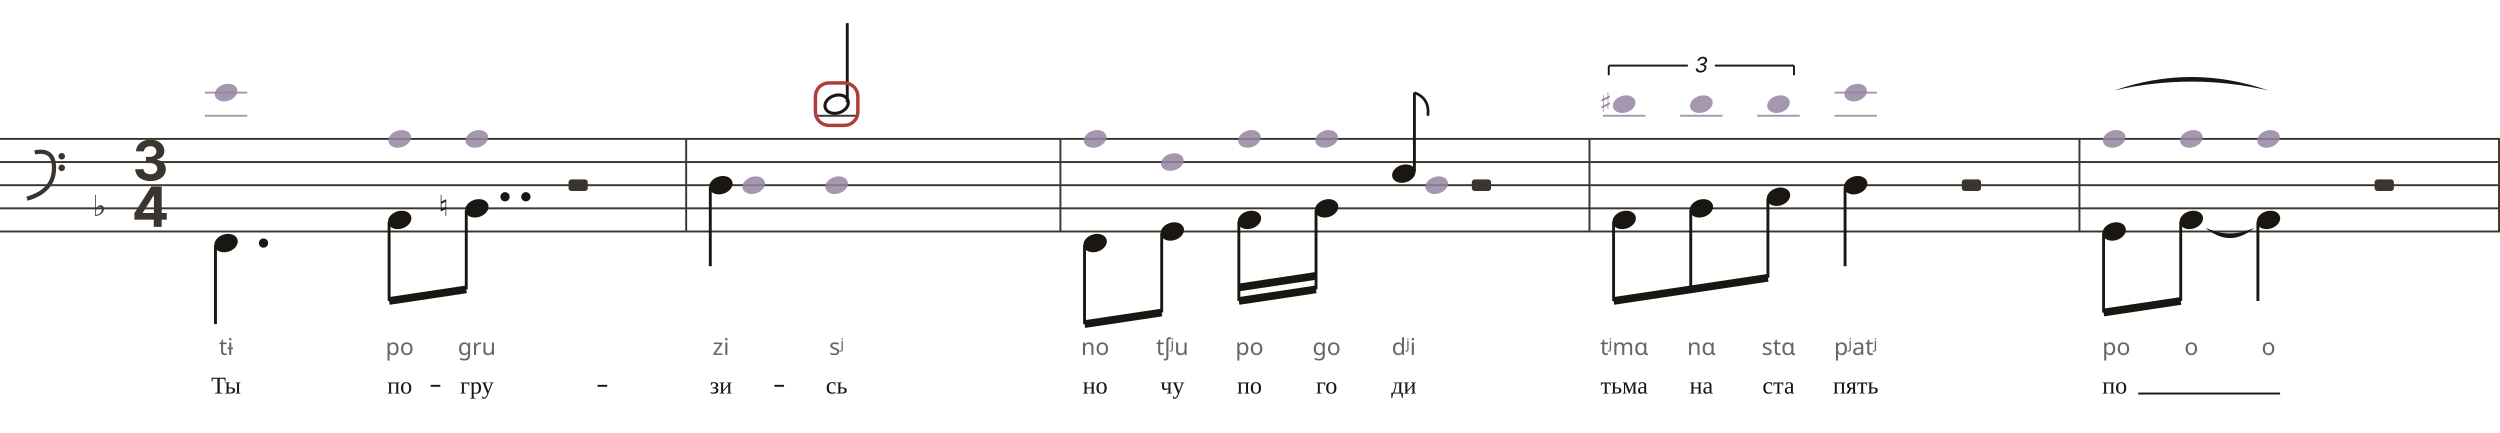
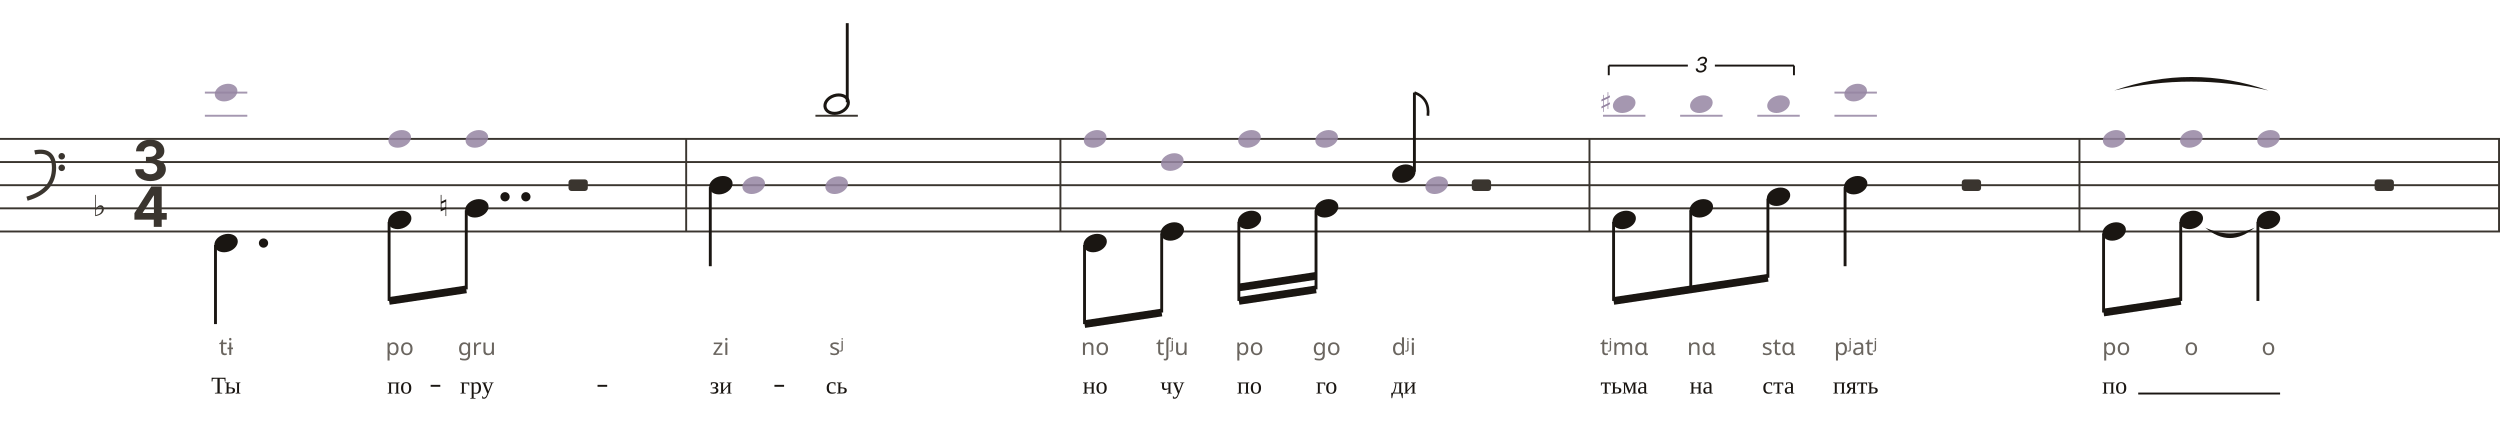
<svg xmlns="http://www.w3.org/2000/svg" viewBox="0 0 1295.95 224" font-family="'Source Sans 3', system-ui, -apple-system, 'Segoe UI', sans-serif">
  <line x1="0" y1="72" x2="1295.95" y2="72" stroke="#3a352f" stroke-width="1" />
  <line x1="0" y1="84" x2="1295.95" y2="84" stroke="#3a352f" stroke-width="1" />
  <line x1="0" y1="96" x2="1295.95" y2="96" stroke="#3a352f" stroke-width="1" />
  <line x1="0" y1="108" x2="1295.95" y2="108" stroke="#3a352f" stroke-width="1" />
  <line x1="0" y1="120" x2="1295.95" y2="120" stroke="#3a352f" stroke-width="1" />
  <g data-clef="bass">
    <g transform="translate(-22,0)">
      <path d="M40 79 q10 -2 10 8 q0 12 -14 16" fill="none" stroke="#3a352f" stroke-width="2.2" />
      <circle cx="54" cy="81" r="1.7" fill="#3a352f" />
      <circle cx="54" cy="87" r="1.7" fill="#3a352f" />
    </g>
  </g>
  <text data-key-signature="" x="48" y="112" font-size="15" fill="#3a352f">♭</text>
  <g data-meter="3/4">
    <text x="78" y="93.6" text-anchor="middle" font-size="28.8" font-weight="bold" fill="#3a352f">3</text>
    <text x="78" y="117.6" text-anchor="middle" font-size="28.8" font-weight="bold" fill="#3a352f">4</text>
  </g>
  <circle data-of-event="n1" cx="136.6" cy="126" r="2.4" fill="#1a1612" />
  <g data-event-id="n1" pointer-events="none">
    <rect data-hit="n1" x="97.2" y="30" width="65" height="132" fill="transparent" pointer-events="all" cursor="pointer" />
    <line data-analysis="turning-ledger" x1="106.2" y1="60" x2="128.2" y2="60" stroke="#9585A2" stroke-width="1" opacity="0.85" />
    <line data-analysis="turning-ledger" x1="106.2" y1="48" x2="128.2" y2="48" stroke="#9585A2" stroke-width="1" opacity="0.85" />
    <ellipse data-analysis="turning-notehead" cx="117.2" cy="48" rx="6" ry="4.4" fill="#9585A2" opacity="0.85" transform="rotate(-18 117.2 48)" />
    <ellipse cx="117.2" cy="126" rx="6.2" ry="4.6" fill="#1a1612" transform="rotate(-18 117.2 126)" />
    <line x1="111.7" y1="127" x2="111.7" y2="168" stroke="#1a1612" stroke-width="1.5" />
  </g>
  <g data-event-id="n2" pointer-events="none">
    <rect data-hit="n2" x="162.2" y="30" width="65" height="132" fill="transparent" pointer-events="all" cursor="pointer" />
    <ellipse data-analysis="turning-notehead" cx="207.2" cy="72" rx="6" ry="4.4" fill="#9585A2" opacity="0.85" transform="rotate(-18 207.2 72)" />
    <ellipse cx="207.2" cy="114" rx="6.2" ry="4.6" fill="#1a1612" transform="rotate(-18 207.2 114)" />
    <line x1="201.7" y1="115" x2="201.7" y2="156" stroke="#1a1612" stroke-width="1.5" />
  </g>
  <text data-of-event="n3" x="227.2" y="112" font-size="15" fill="#1a1612">♮</text>
  <circle data-of-event="n3" cx="261.8" cy="102" r="2.4" fill="#1a1612" />
  <circle data-of-event="n3" cx="272.6" cy="102" r="2.4" fill="#1a1612" />
  <g data-event-id="n3" pointer-events="none">
    <rect data-hit="n3" x="227.2" y="30" width="46.25" height="132" fill="transparent" pointer-events="all" cursor="pointer" />
    <ellipse data-analysis="turning-notehead" cx="247.2" cy="72" rx="6" ry="4.4" fill="#9585A2" opacity="0.85" transform="rotate(-18 247.2 72)" />
    <ellipse cx="247.2" cy="108" rx="6.2" ry="4.6" fill="#1a1612" transform="rotate(-18 247.2 108)" />
    <line x1="241.7" y1="109" x2="241.7" y2="150" stroke="#1a1612" stroke-width="1.5" />
  </g>
  <g pointer-events="none">
    <rect data-hit="n4" x="273.45" y="30" width="63.25" height="132" fill="transparent" pointer-events="all" cursor="pointer" />
    <rect x="294.7" y="93" width="10" height="6" rx="1.5" fill="#3a352f" />
  </g>
  <line x1="355.7" y1="72" x2="355.7" y2="120" stroke="#3a352f" stroke-width="1" />
  <g data-event-id="n5" pointer-events="none">
    <rect data-hit="n5" x="336.7" y="30" width="67" height="132" fill="transparent" pointer-events="all" cursor="pointer" />
    <ellipse data-analysis="turning-notehead" cx="390.7" cy="96" rx="6" ry="4.4" fill="#9585A2" opacity="0.85" transform="rotate(-18 390.7 96)" />
    <ellipse cx="373.7" cy="96" rx="6.2" ry="4.6" fill="#1a1612" transform="rotate(-18 373.7 96)" />
    <line x1="368.2" y1="97" x2="368.2" y2="138" stroke="#1a1612" stroke-width="1.5" />
  </g>
  <line x1="422.7" y1="60" x2="444.7" y2="60" stroke="#3a352f" stroke-width="1" />
  <g data-event-id="n6" pointer-events="none">
    <rect data-hit="n6" x="403.7" y="30" width="97" height="132" fill="transparent" pointer-events="all" cursor="pointer" />
    <ellipse data-analysis="turning-notehead" cx="433.7" cy="96" rx="6" ry="4.4" fill="#9585A2" opacity="0.85" transform="rotate(-18 433.7 96)" />
    <ellipse cx="433.7" cy="54" rx="6.2" ry="4.6" fill="none" stroke="#1a1612" stroke-width="1.6" transform="rotate(-18 433.7 54)" />
    <line x1="439.2" y1="53" x2="439.2" y2="12" stroke="#1a1612" stroke-width="1.5" />
-     <rect data-analysis="crossing" x="422.7" y="43" width="22" height="22" rx="7" fill="none" stroke="#b23b3b" stroke-width="1.8" />
  </g>
  <line x1="549.7" y1="72" x2="549.7" y2="120" stroke="#3a352f" stroke-width="1" />
  <g data-event-id="n7" pointer-events="none">
    <rect data-hit="n7" x="500.7" y="30" width="87" height="132" fill="transparent" pointer-events="all" cursor="pointer" />
    <ellipse data-analysis="turning-notehead" cx="567.7" cy="72" rx="6" ry="4.4" fill="#9585A2" opacity="0.85" transform="rotate(-18 567.7 72)" />
    <ellipse cx="567.7" cy="126" rx="6.2" ry="4.6" fill="#1a1612" transform="rotate(-18 567.7 126)" />
    <line x1="562.2" y1="127" x2="562.2" y2="168" stroke="#1a1612" stroke-width="1.5" />
  </g>
  <g data-event-id="n8" pointer-events="none">
    <rect data-hit="n8" x="587.7" y="30" width="40" height="132" fill="transparent" pointer-events="all" cursor="pointer" />
    <ellipse data-analysis="turning-notehead" cx="607.7" cy="84" rx="6" ry="4.4" fill="#9585A2" opacity="0.85" transform="rotate(-18 607.7 84)" />
    <ellipse cx="607.7" cy="120" rx="6.2" ry="4.6" fill="#1a1612" transform="rotate(-18 607.7 120)" />
    <line x1="602.2" y1="121" x2="602.2" y2="162" stroke="#1a1612" stroke-width="1.5" />
  </g>
  <g data-event-id="n9" pointer-events="none">
    <rect data-hit="n9" x="627.7" y="30" width="40" height="132" fill="transparent" pointer-events="all" cursor="pointer" />
    <ellipse data-analysis="turning-notehead" cx="647.7" cy="72" rx="6" ry="4.4" fill="#9585A2" opacity="0.85" transform="rotate(-18 647.7 72)" />
    <ellipse cx="647.7" cy="114" rx="6.2" ry="4.6" fill="#1a1612" transform="rotate(-18 647.7 114)" />
    <line x1="642.2" y1="115" x2="642.2" y2="156" stroke="#1a1612" stroke-width="1.5" />
  </g>
  <g data-event-id="n10" pointer-events="none">
    <rect data-hit="n10" x="667.7" y="30" width="40" height="132" fill="transparent" pointer-events="all" cursor="pointer" />
    <ellipse data-analysis="turning-notehead" cx="687.7" cy="72" rx="6" ry="4.4" fill="#9585A2" opacity="0.85" transform="rotate(-18 687.7 72)" />
    <ellipse cx="687.7" cy="108" rx="6.2" ry="4.6" fill="#1a1612" transform="rotate(-18 687.7 108)" />
    <line x1="682.2" y1="109" x2="682.2" y2="150" stroke="#1a1612" stroke-width="1.5" />
  </g>
  <g data-event-id="n11" pointer-events="none">
    <rect data-hit="n11" x="707.7" y="30" width="40.13" height="132" fill="transparent" pointer-events="all" cursor="pointer" />
    <ellipse data-analysis="turning-notehead" cx="744.75" cy="96" rx="6" ry="4.4" fill="#9585A2" opacity="0.85" transform="rotate(-18 744.75 96)" />
    <ellipse cx="727.7" cy="90" rx="6.2" ry="4.6" fill="#1a1612" transform="rotate(-18 727.7 90)" />
    <line x1="733.2" y1="89" x2="733.2" y2="48" stroke="#1a1612" stroke-width="1.5" />
    <path d="M733.2 48 q8 3 7 12" fill="none" stroke="#1a1612" stroke-width="1.4" />
  </g>
  <g pointer-events="none">
    <rect data-hit="n12" x="747.83" y="30" width="57.13" height="132" fill="transparent" pointer-events="all" cursor="pointer" />
    <rect x="762.95" y="93" width="10" height="6" rx="1.5" fill="#3a352f" />
  </g>
  <line x1="823.95" y1="72" x2="823.95" y2="120" stroke="#3a352f" stroke-width="1" />
  <g data-event-id="n13" pointer-events="none">
    <rect data-hit="n13" x="804.95" y="30" width="57" height="132" fill="transparent" pointer-events="all" cursor="pointer" />
    <line data-analysis="turning-ledger" x1="830.95" y1="60" x2="852.95" y2="60" stroke="#9585A2" stroke-width="1" opacity="0.85" />
    <text data-analysis="turning-accidental" x="828.95" y="58" font-size="14" fill="#9585A2">♯</text>
    <ellipse data-analysis="turning-notehead" cx="841.95" cy="54" rx="6" ry="4.4" fill="#9585A2" opacity="0.85" transform="rotate(-18 841.95 54)" />
    <ellipse cx="841.95" cy="114" rx="6.2" ry="4.6" fill="#1a1612" transform="rotate(-18 841.95 114)" />
    <line x1="836.45" y1="115" x2="836.45" y2="156" stroke="#1a1612" stroke-width="1.5" />
  </g>
  <g data-event-id="n14" pointer-events="none">
    <rect data-hit="n14" x="861.95" y="30" width="40" height="132" fill="transparent" pointer-events="all" cursor="pointer" />
    <line data-analysis="turning-ledger" x1="870.95" y1="60" x2="892.95" y2="60" stroke="#9585A2" stroke-width="1" opacity="0.85" />
    <ellipse data-analysis="turning-notehead" cx="881.95" cy="54" rx="6" ry="4.4" fill="#9585A2" opacity="0.85" transform="rotate(-18 881.95 54)" />
    <ellipse cx="881.95" cy="108" rx="6.2" ry="4.6" fill="#1a1612" transform="rotate(-18 881.95 108)" />
    <line x1="876.45" y1="109" x2="876.45" y2="150" stroke="#1a1612" stroke-width="1.5" />
  </g>
  <g data-event-id="n15" pointer-events="none">
    <rect data-hit="n15" x="901.95" y="30" width="40" height="132" fill="transparent" pointer-events="all" cursor="pointer" />
    <line data-analysis="turning-ledger" x1="910.95" y1="60" x2="932.95" y2="60" stroke="#9585A2" stroke-width="1" opacity="0.85" />
    <ellipse data-analysis="turning-notehead" cx="921.95" cy="54" rx="6" ry="4.4" fill="#9585A2" opacity="0.85" transform="rotate(-18 921.95 54)" />
    <ellipse cx="921.95" cy="102" rx="6.2" ry="4.6" fill="#1a1612" transform="rotate(-18 921.95 102)" />
    <line x1="916.45" y1="103" x2="916.45" y2="144" stroke="#1a1612" stroke-width="1.5" />
  </g>
  <g data-event-id="n16" pointer-events="none">
    <rect data-hit="n16" x="941.95" y="30" width="50" height="132" fill="transparent" pointer-events="all" cursor="pointer" />
    <line data-analysis="turning-ledger" x1="950.95" y1="60" x2="972.95" y2="60" stroke="#9585A2" stroke-width="1" opacity="0.85" />
    <line data-analysis="turning-ledger" x1="950.95" y1="48" x2="972.95" y2="48" stroke="#9585A2" stroke-width="1" opacity="0.85" />
    <ellipse data-analysis="turning-notehead" cx="961.95" cy="48" rx="6" ry="4.4" fill="#9585A2" opacity="0.85" transform="rotate(-18 961.95 48)" />
    <ellipse cx="961.95" cy="96" rx="6.2" ry="4.6" fill="#1a1612" transform="rotate(-18 961.95 96)" />
    <line x1="956.45" y1="97" x2="956.45" y2="138" stroke="#1a1612" stroke-width="1.5" />
  </g>
  <g pointer-events="none">
    <rect data-hit="n17" x="991.95" y="30" width="67" height="132" fill="transparent" pointer-events="all" cursor="pointer" />
    <rect x="1016.95" y="93" width="10" height="6" rx="1.5" fill="#3a352f" />
  </g>
  <line x1="1077.95" y1="72" x2="1077.95" y2="120" stroke="#3a352f" stroke-width="1" />
  <g data-event-id="n18" pointer-events="none">
    <rect data-hit="n18" x="1058.95" y="30" width="57" height="132" fill="transparent" pointer-events="all" cursor="pointer" />
    <ellipse data-analysis="turning-notehead" cx="1095.95" cy="72" rx="6" ry="4.4" fill="#9585A2" opacity="0.85" transform="rotate(-18 1095.95 72)" />
    <ellipse cx="1095.95" cy="120" rx="6.2" ry="4.6" fill="#1a1612" transform="rotate(-18 1095.95 120)" />
    <line x1="1090.45" y1="121" x2="1090.45" y2="162" stroke="#1a1612" stroke-width="1.5" />
  </g>
  <g data-event-id="n19" pointer-events="none">
    <rect data-hit="n19" x="1115.95" y="30" width="40" height="132" fill="transparent" pointer-events="all" cursor="pointer" />
    <ellipse data-analysis="turning-notehead" cx="1135.95" cy="72" rx="6" ry="4.4" fill="#9585A2" opacity="0.85" transform="rotate(-18 1135.95 72)" />
    <ellipse cx="1135.95" cy="114" rx="6.2" ry="4.6" fill="#1a1612" transform="rotate(-18 1135.95 114)" />
    <line x1="1130.45" y1="115" x2="1130.45" y2="156" stroke="#1a1612" stroke-width="1.5" />
  </g>
  <g data-event-id="n20" pointer-events="none">
    <rect data-hit="n20" x="1155.95" y="30" width="50" height="132" fill="transparent" pointer-events="all" cursor="pointer" />
    <ellipse data-analysis="turning-notehead" cx="1175.95" cy="72" rx="6" ry="4.4" fill="#9585A2" opacity="0.85" transform="rotate(-18 1175.95 72)" />
    <ellipse cx="1175.95" cy="114" rx="6.2" ry="4.6" fill="#1a1612" transform="rotate(-18 1175.95 114)" />
    <line x1="1170.45" y1="115" x2="1170.45" y2="156" stroke="#1a1612" stroke-width="1.5" />
  </g>
  <g pointer-events="none">
    <rect data-hit="n21" x="1205.95" y="30" width="50" height="132" fill="transparent" pointer-events="all" cursor="pointer" />
    <rect x="1230.95" y="93" width="10" height="6" rx="1.5" fill="#3a352f" />
  </g>
  <path d="M1143.15 118 Q 1155.95 128.8 1168.75 118 Q 1155.95 124 1143.15 118 Z" fill="#1a1612" data-tie="n19" />
  <path d="M1095.95 46.91 Q 1135.95 32.91 1175.95 46.91 Q 1135.95 37.71 1095.95 46.91 Z" fill="#1a1612" data-slur="n18" />
  <text x="117.2" y="204" text-anchor="middle" font-size="12.5" font-family="'Source Serif 4', Georgia, 'Times New Roman', serif" fill="#1a1612">Ты</text>
  <text data-ipa-of="n1" x="117.2" y="184" text-anchor="middle" font-size="12" fill="#6a655f" font-family="'Lato IPA', sans-serif">tɨ</text>
  <text x="207.2" y="204" text-anchor="middle" font-size="12.5" font-family="'Source Serif 4', Georgia, 'Times New Roman', serif" fill="#1a1612">по</text>
  <text data-ipa-of="n2" x="207.2" y="184" text-anchor="middle" font-size="12" fill="#6a655f" font-family="'Lato IPA', sans-serif">po</text>
  <text x="247.2" y="204" text-anchor="middle" font-size="12.5" font-family="'Source Serif 4', Georgia, 'Times New Roman', serif" fill="#1a1612">гру</text>
  <text data-ipa-of="n3" x="247.2" y="184" text-anchor="middle" font-size="12" fill="#6a655f" font-family="'Lato IPA', sans-serif">gru</text>
  <text x="373.7" y="204" text-anchor="middle" font-size="12.5" font-family="'Source Serif 4', Georgia, 'Times New Roman', serif" fill="#1a1612">зи</text>
  <text data-ipa-of="n5" x="373.7" y="184" text-anchor="middle" font-size="12" fill="#6a655f" font-family="'Lato IPA', sans-serif">zi</text>
  <text x="433.7" y="204" text-anchor="middle" font-size="12.5" font-family="'Source Serif 4', Georgia, 'Times New Roman', serif" fill="#1a1612">сь</text>
  <text data-ipa-of="n6" x="433.7" y="184" text-anchor="middle" font-size="12" fill="#6a655f" font-family="'Lato IPA', sans-serif">sʲ</text>
  <text x="567.7" y="204" text-anchor="middle" font-size="12.5" font-family="'Source Serif 4', Georgia, 'Times New Roman', serif" fill="#1a1612">но</text>
  <text data-ipa-of="n7" x="567.7" y="184" text-anchor="middle" font-size="12" fill="#6a655f" font-family="'Lato IPA', sans-serif">no</text>
  <text x="607.7" y="204" text-anchor="middle" font-size="12.5" font-family="'Source Serif 4', Georgia, 'Times New Roman', serif" fill="#1a1612">чу</text>
  <text data-ipa-of="n8" x="607.7" y="184" text-anchor="middle" font-size="12" fill="#6a655f" font-family="'Lato IPA', sans-serif">tʃʲu</text>
  <text x="647.7" y="204" text-anchor="middle" font-size="12.5" font-family="'Source Serif 4', Georgia, 'Times New Roman', serif" fill="#1a1612">по</text>
  <text data-ipa-of="n9" x="647.7" y="184" text-anchor="middle" font-size="12" fill="#6a655f" font-family="'Lato IPA', sans-serif">po</text>
  <text x="687.7" y="204" text-anchor="middle" font-size="12.5" font-family="'Source Serif 4', Georgia, 'Times New Roman', serif" fill="#1a1612">го</text>
  <text data-ipa-of="n10" x="687.7" y="184" text-anchor="middle" font-size="12" fill="#6a655f" font-family="'Lato IPA', sans-serif">go</text>
  <text x="727.7" y="204" text-anchor="middle" font-size="12.5" font-family="'Source Serif 4', Georgia, 'Times New Roman', serif" fill="#1a1612">ди</text>
  <text data-ipa-of="n11" x="727.7" y="184" text-anchor="middle" font-size="12" fill="#6a655f" font-family="'Lato IPA', sans-serif">dʲi</text>
  <text x="841.95" y="204" text-anchor="middle" font-size="12.5" font-family="'Source Serif 4', Georgia, 'Times New Roman', serif" fill="#1a1612">тьма</text>
  <text data-ipa-of="n13" x="841.95" y="184" text-anchor="middle" font-size="12" fill="#6a655f" font-family="'Lato IPA', sans-serif">tʲmɑ</text>
  <text x="881.95" y="204" text-anchor="middle" font-size="12.5" font-family="'Source Serif 4', Georgia, 'Times New Roman', serif" fill="#1a1612">на</text>
  <text data-ipa-of="n14" x="881.95" y="184" text-anchor="middle" font-size="12" fill="#6a655f" font-family="'Lato IPA', sans-serif">nɑ</text>
  <text x="921.95" y="204" text-anchor="middle" font-size="12.5" font-family="'Source Serif 4', Georgia, 'Times New Roman', serif" fill="#1a1612">ста</text>
  <text data-ipa-of="n15" x="921.95" y="184" text-anchor="middle" font-size="12" fill="#6a655f" font-family="'Lato IPA', sans-serif">stɑ</text>
  <text x="961.95" y="204" text-anchor="middle" font-size="12.5" font-family="'Source Serif 4', Georgia, 'Times New Roman', serif" fill="#1a1612">пять</text>
  <text data-ipa-of="n16" x="961.95" y="184" text-anchor="middle" font-size="12" fill="#6a655f" font-family="'Lato IPA', sans-serif">pʲatʲ</text>
  <text x="1089.75" y="204" text-anchor="start" font-size="12.5" font-family="'Source Serif 4', Georgia, 'Times New Roman', serif" fill="#1a1612">по</text>
  <text data-ipa-of="n18" x="1089.75" y="184" text-anchor="start" font-size="12" fill="#6a655f" font-family="'Lato IPA', sans-serif">po</text>
  <text data-ipa-of="n19" x="1135.95" y="184" text-anchor="middle" font-size="12" fill="#6a655f" font-family="'Lato IPA', sans-serif">o</text>
  <text data-ipa-of="n20" x="1175.95" y="184" text-anchor="middle" font-size="12" fill="#6a655f" font-family="'Lato IPA', sans-serif">o</text>
  <line x1="223.24" y1="200" x2="228.24" y2="200" stroke="#1a1612" stroke-width="1" data-hyphen="n2" />
  <line x1="309.75" y1="200" x2="314.75" y2="200" stroke="#1a1612" stroke-width="1" data-hyphen="n3" />
  <line x1="401.45" y1="200" x2="406.45" y2="200" stroke="#1a1612" stroke-width="1" data-hyphen="n5" />
  <line x1="1108.41" y1="204" x2="1181.95" y2="204" stroke="#1a1612" stroke-width="1" data-extender="n18" />
  <line x1="201.7" y1="156" x2="241.7" y2="150" stroke="#1a1612" stroke-width="4" data-beam-level="1" />
  <line x1="562.2" y1="168" x2="602.2" y2="162" stroke="#1a1612" stroke-width="4" data-beam-level="1" />
  <line x1="642.2" y1="156" x2="682.2" y2="150" stroke="#1a1612" stroke-width="4" data-beam-level="1" />
  <line x1="642.2" y1="149" x2="682.2" y2="143" stroke="#1a1612" stroke-width="4" data-beam-level="2" />
  <line x1="836.45" y1="156" x2="916.45" y2="144" stroke="#1a1612" stroke-width="4" data-beam-level="1" />
  <line x1="1090.45" y1="162" x2="1130.45" y2="156" stroke="#1a1612" stroke-width="4" data-beam-level="1" />
  <g data-tuplet="3">
    <line x1="833.95" y1="39" x2="833.95" y2="34" stroke="#1a1612" stroke-width="1" />
    <line x1="833.95" y1="34" x2="874.95" y2="34" stroke="#1a1612" stroke-width="1" />
    <line x1="888.95" y1="34" x2="929.95" y2="34" stroke="#1a1612" stroke-width="1" />
    <line x1="929.95" y1="34" x2="929.95" y2="39" stroke="#1a1612" stroke-width="1" />
    <text x="881.95" y="37.5" text-anchor="middle" font-size="11" font-style="italic" fill="#1a1612">3</text>
  </g>
  <line x1="1295.45" y1="72" x2="1295.45" y2="120" stroke="#3a352f" stroke-width="1" />
</svg>
